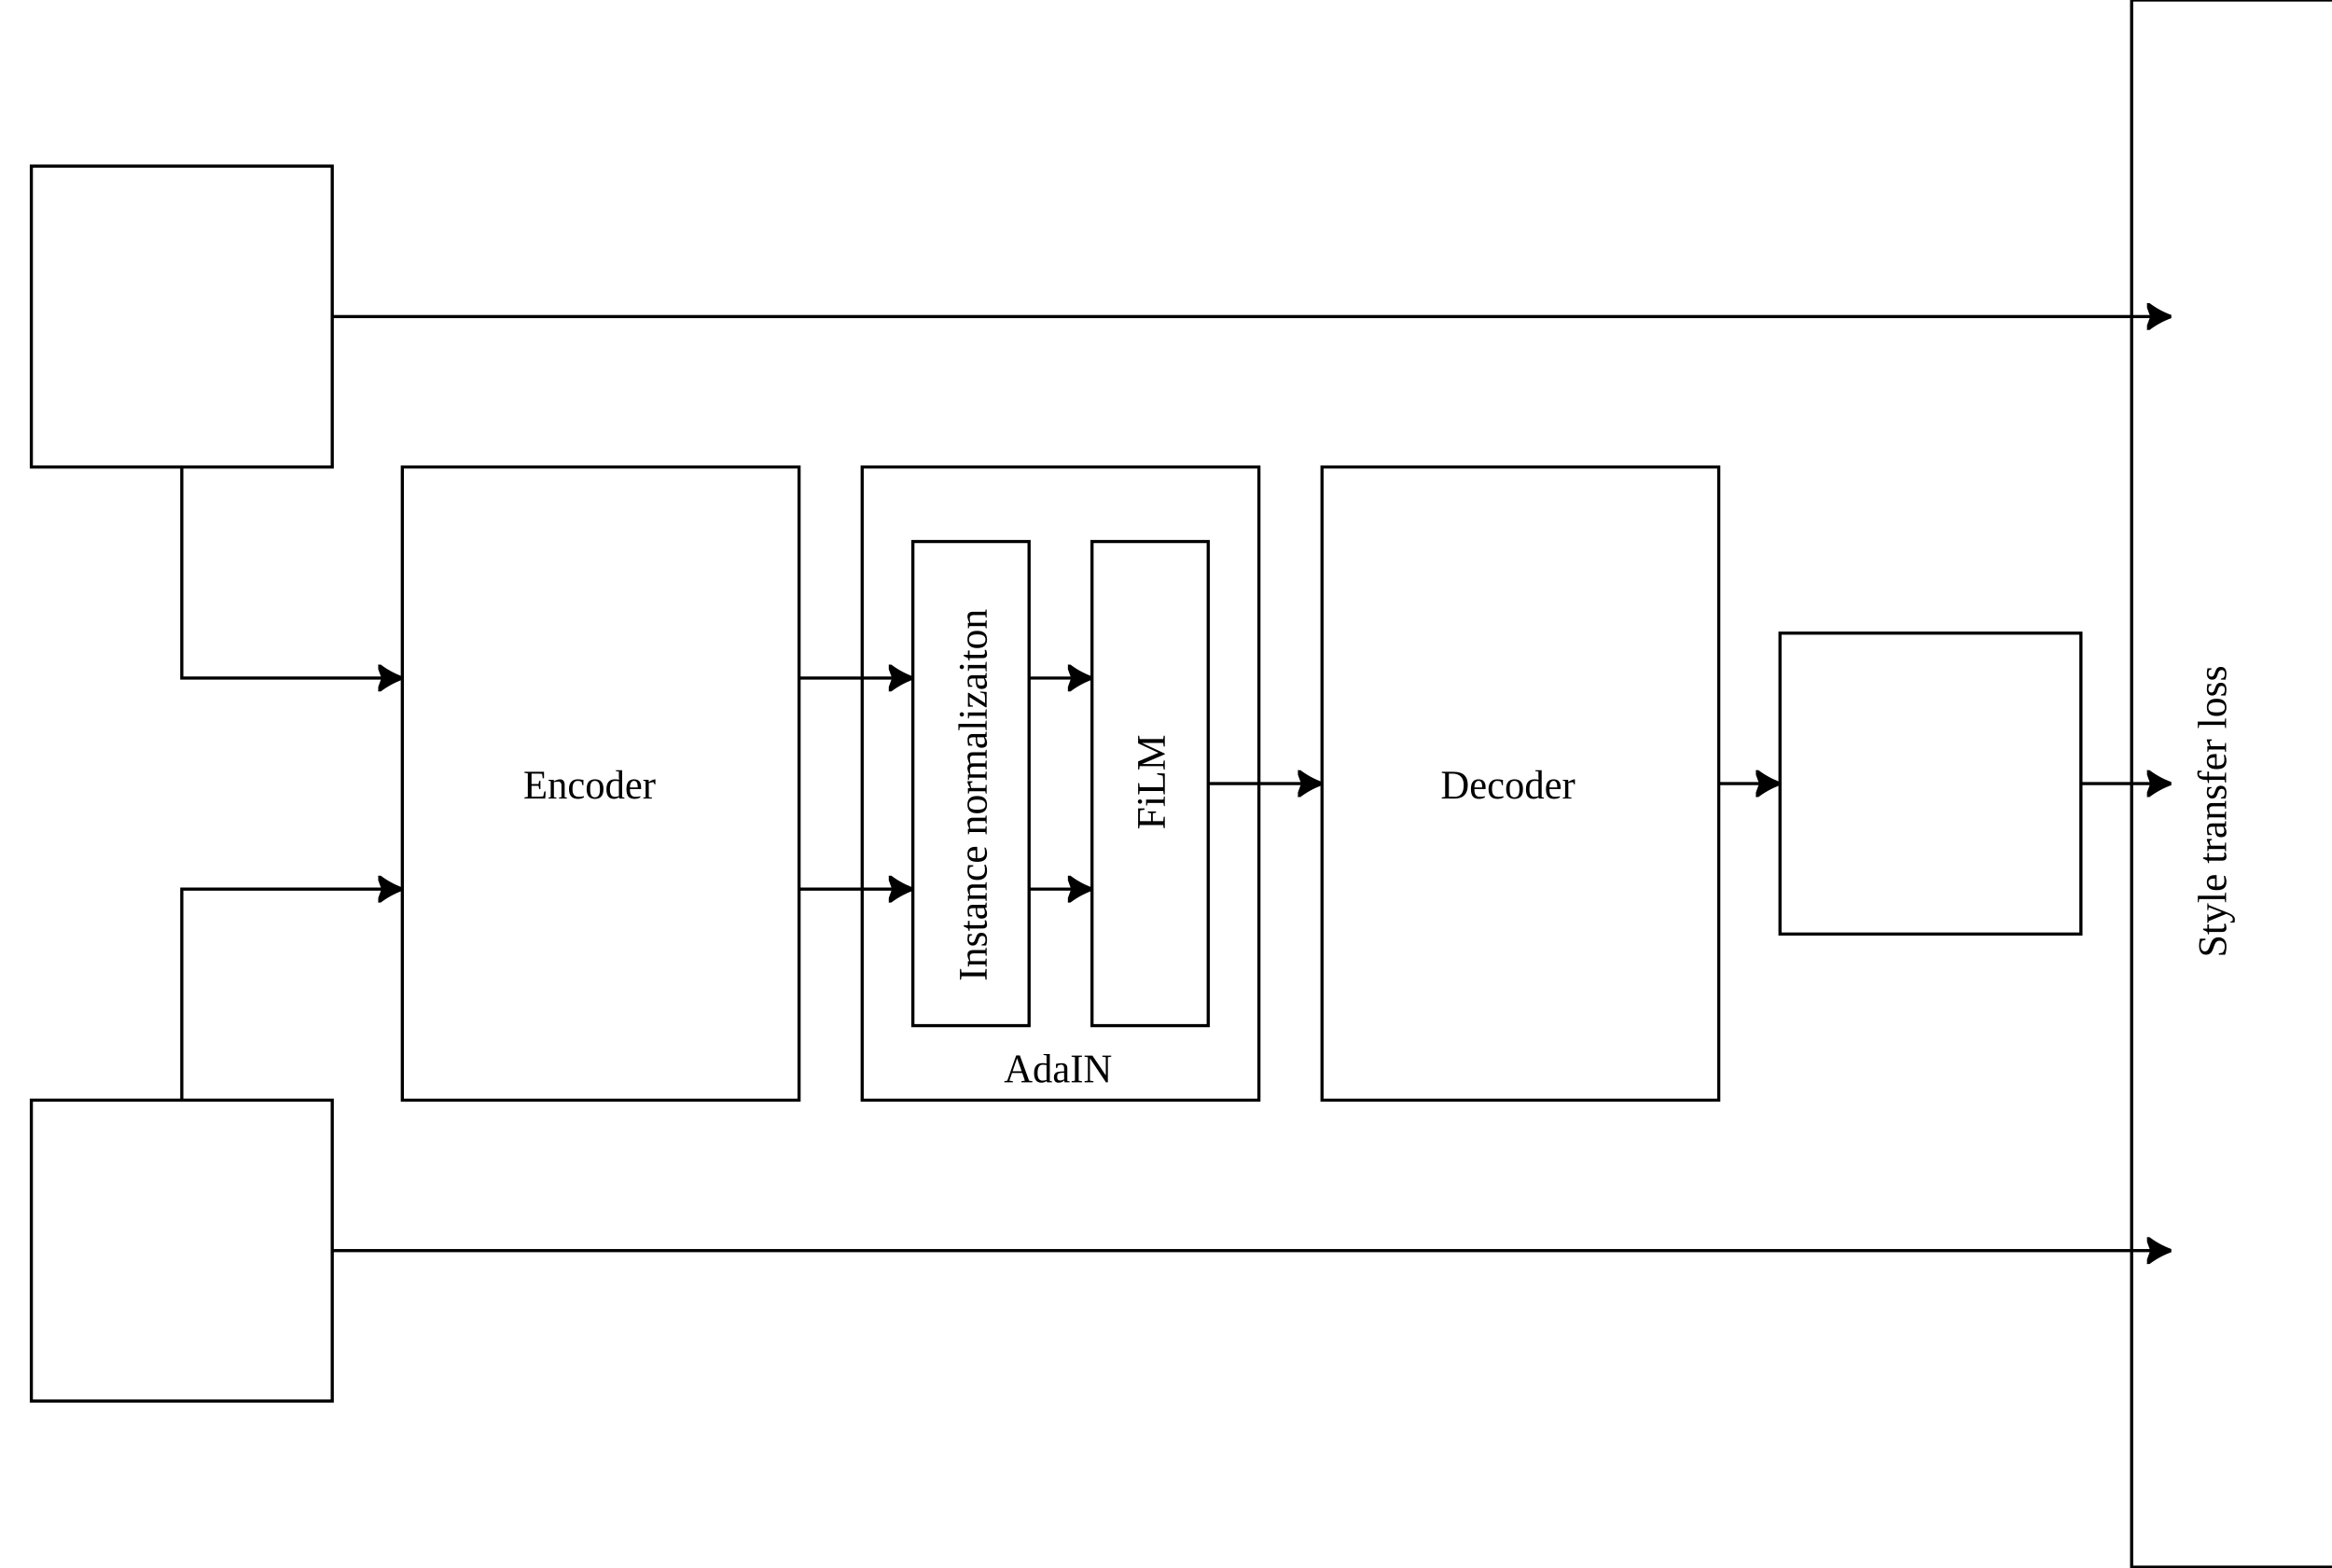
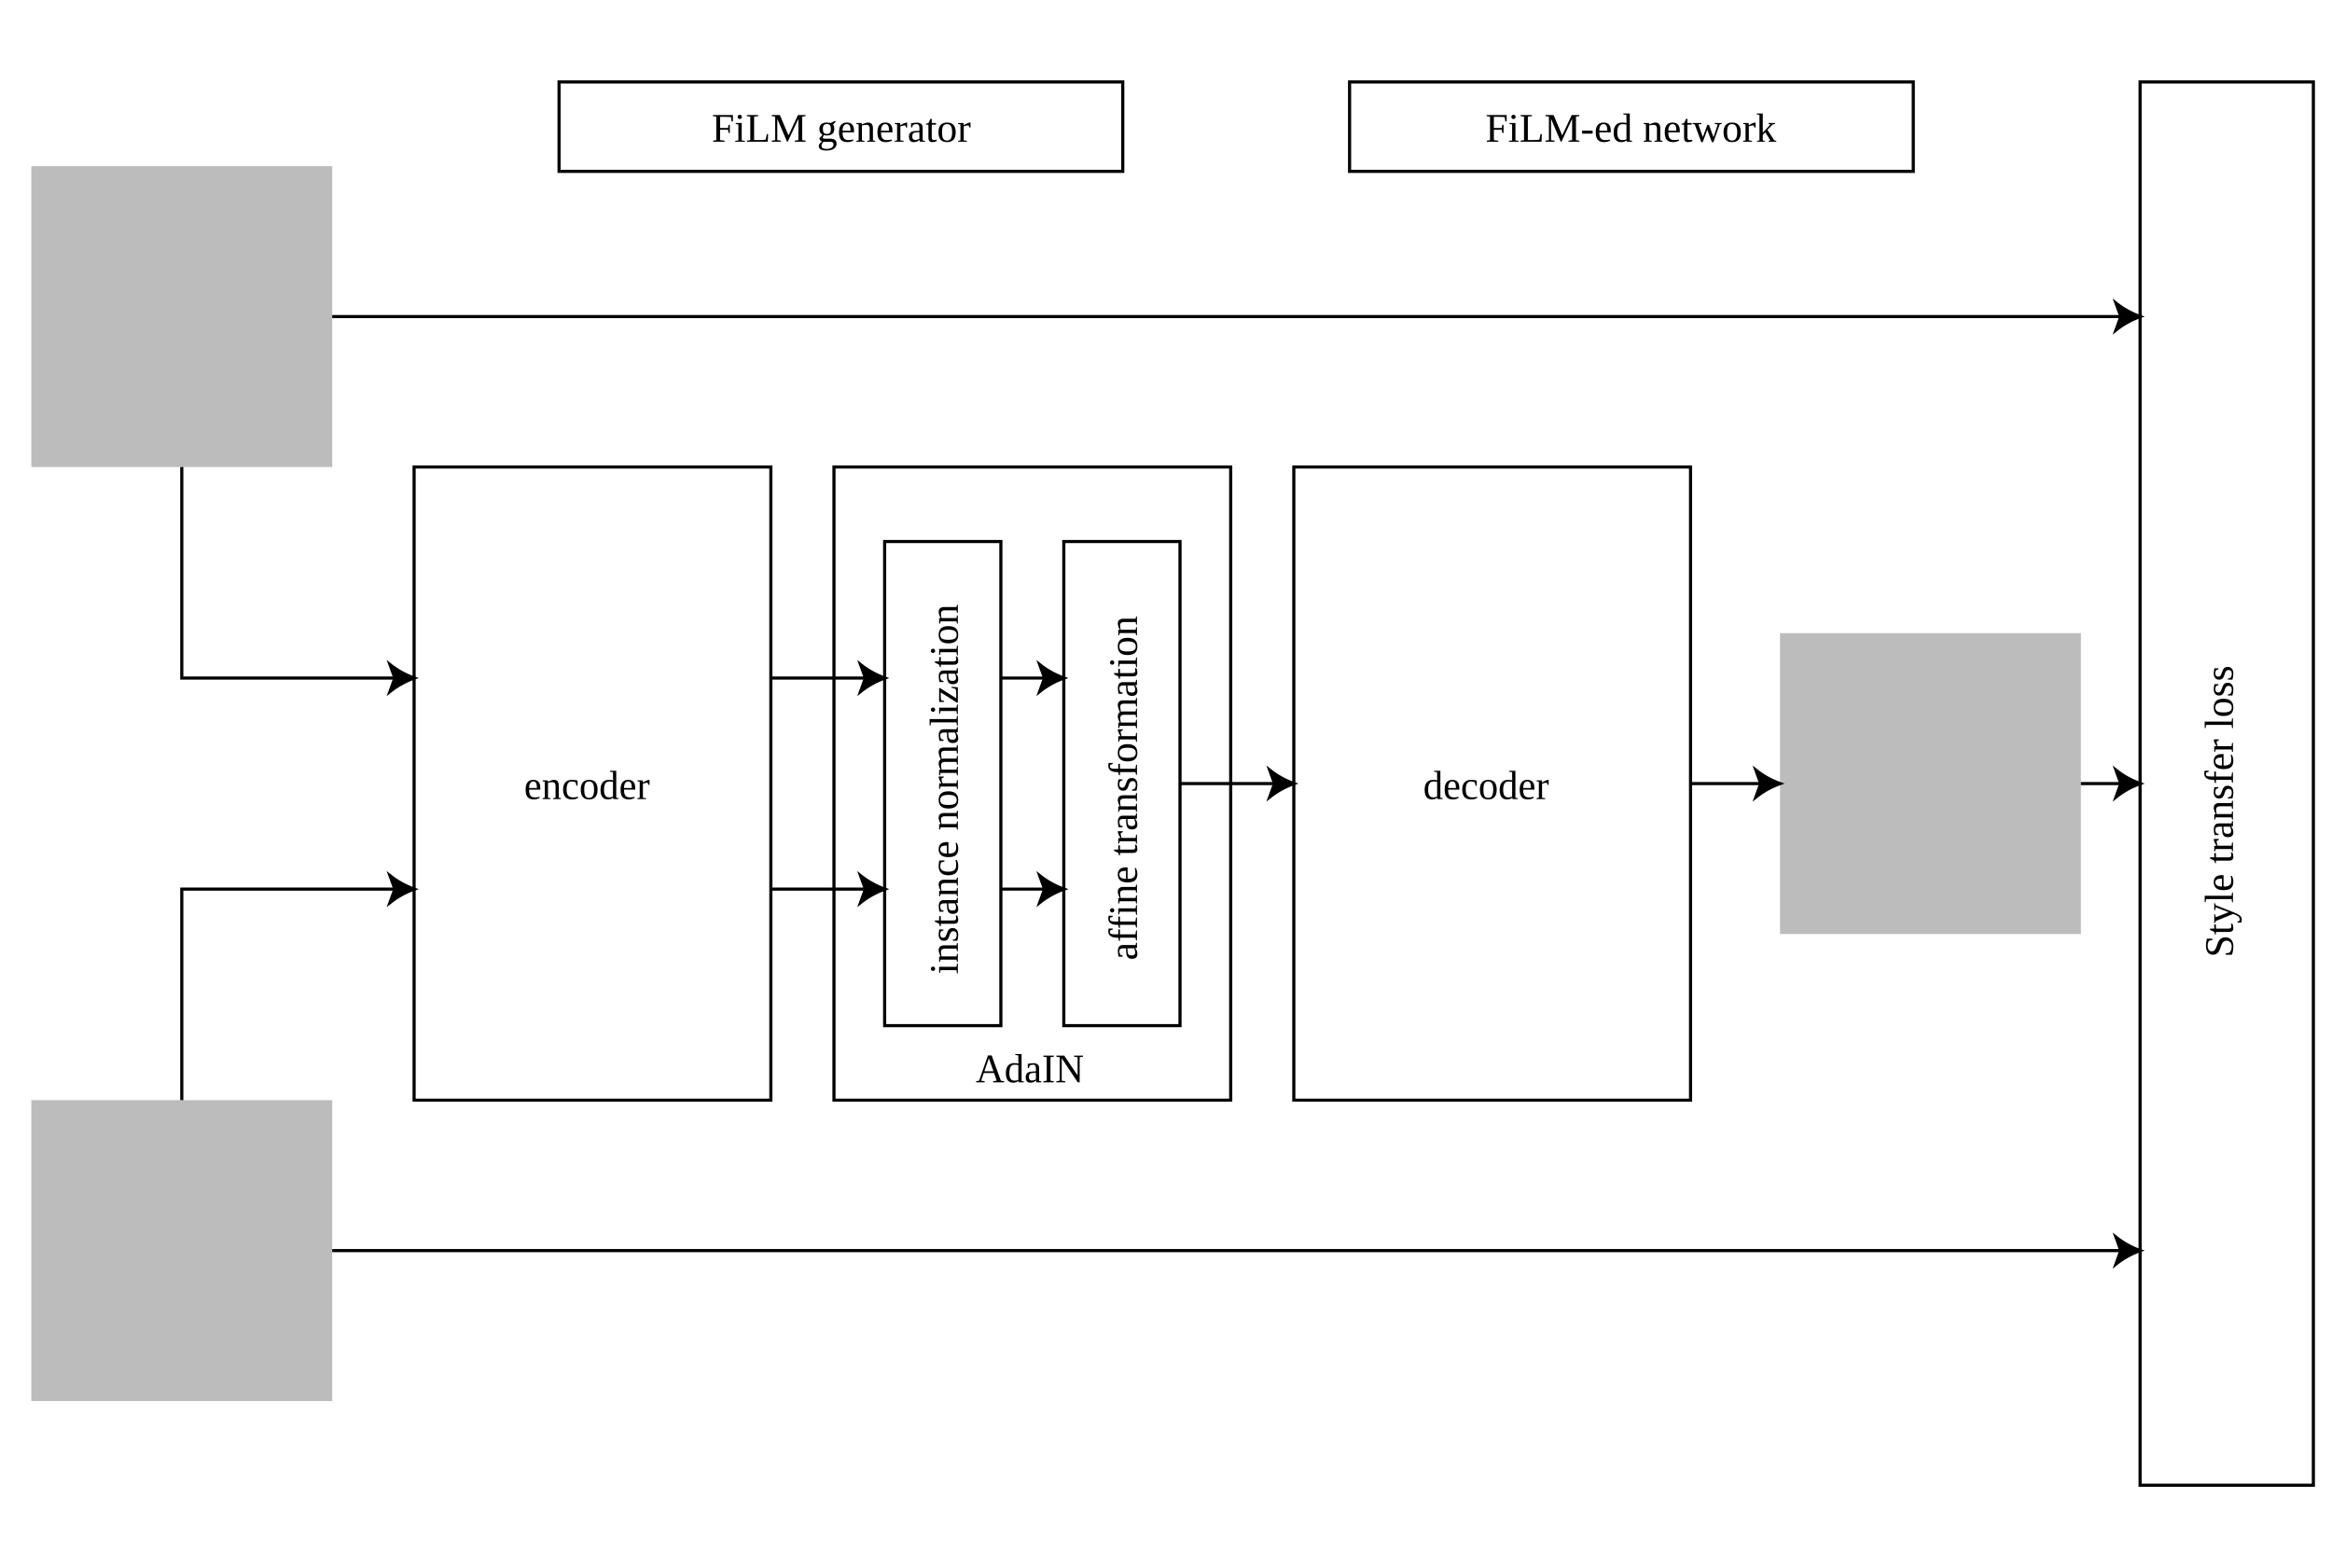
- <svg xmlns="http://www.w3.org/2000/svg" xmlns:xlink="http://www.w3.org/1999/xlink" viewBox="0 0 744 500">
-   <defs>
-     <pattern id="pattern-0" x="0" y="0" width="20" height="20" patternUnits="userSpaceOnUse" viewBox="0 0 100 100">
-       <path d="M 0 0 L 50 0 L 50 100 L 0 100 Z" style="fill: black;" />
-     </pattern>
-     <linearGradient id="gradient-0" gradientUnits="userSpaceOnUse" x1="722.886" y1="0" x2="722.886" y2="500" gradientTransform="matrix(0, -0.083327, 0.210855, 0, 681.5021, 308.7292)">
-       <stop offset="0" style="stop-color: rgb(240, 240, 245);" />
-       <stop offset="1" style="stop-color: rgba(240, 240, 245, 0);" />
-     </linearGradient>
-     <symbol id="arrow-right" viewBox="0 0 7.69 8.56">
-       <path style="stroke: rgb(0, 0, 0);" d="M 7.69 4.28 C 4.911 5.279 2.314 6.725 0 8.56 L 1.55 4.28 L 0 0 C 2.314 1.835 4.911 3.28 7.69 4.28 Z" class="figure-path" />
-     </symbol>
-     <symbol id="arrow-up" viewBox="0 0 8.56 7.69">
-       <path style="stroke: rgb(0, 0, 0);" d="M 4.28 0 a 27.2 27.2 0 0 0 4.28 7.69 L 4.28 6.14 l -4.28 1.55 A 27.17 27.17 0 0 0 4.28 0 Z" class="figure-path" />
-     </symbol>
-     <symbol id="arrow-left" viewBox="0 0 7.69 8.56">
-       <path style="stroke: rgb(0, 0, 0);" d="M 0 4.28 a 27.2 27.2 0 0 0 7.69 -4.28 L 6.14 4.28 l 1.55 4.28 A 27.18 27.18 0 0 0 0 4.28 Z" class="figure-path" />
-     </symbol>
-     <symbol id="arrow-down" viewBox="0 0 8.56 7.69">
-       <path style="stroke: rgb(0, 0, 0);" d="M 4.28 7.69 a 27.2 27.2 0 0 0 -4.28 -7.69 l 4.28 1.55 4.28 -1.55 A 27.18 27.18 0 0 0 4.28 7.69 Z" class="figure-path" />
-     </symbol>
-   </defs>
-   <g transform="matrix(1, 0, 0, 0.975379, 1.038848, 90.41972)">
+ <svg xmlns="http://www.w3.org/2000/svg" viewBox="0 0 744 500">
+   <g transform="matrix(1, 0, 0, 0.975379, -7.961152, 90.41972)" id="encoder">
+     <rect x="140.076" y="60.059" width="113.818" height="207.099" style="fill: none; stroke: rgb(0, 0, 0);" class="figure-group figure-box" />
+     <text x="400.91" y="193.092" style="font-size: 13px; white-space: pre;" transform="matrix(0.975379, 0, 0, 1.025243, -215.8822, -29.29739)" class="figure-text">encoder</text>
+   </g>
+   <g transform="matrix(1, 0, 0, 0.975379, 285.4577, 90.41969)" id="decoder">
    <rect x="127.32" y="60.059" width="126.574" height="207.099" style="fill: none; stroke: rgb(0, 0, 0);" class="figure-group figure-box" />
-     <text x="400.91" y="193.092" style="font-size: 13px; white-space: pre;" transform="matrix(0.975379, 0, 0, 1.025243, -225.1178, -29.48161)" class="figure-text">Encoder</text>
+     <text x="400.91" y="193.092" style="font-size: 13px; white-space: pre;" transform="matrix(0.975379, 0, 0, 1.025243, -222.4355, -29.29739)" class="figure-text">decoder</text>
  </g>
-   <g transform="matrix(1, 0, 0, 0.975379, 294.4577, 90.41969)">
-     <rect x="127.32" y="60.059" width="126.574" height="207.099" style="fill: none; stroke: rgb(0, 0, 0);" class="figure-group figure-box" />
-     <text x="400.91" y="193.092" style="font-size: 13px; white-space: pre;" transform="matrix(0.975379, 0, 0, 1.025243, -225.8722, -29.48161)" class="figure-text">Decoder</text>
-   </g>
-   <g transform="matrix(1, 0, 0, 0.975379, 147.7483, 90.41969)">
+   <g transform="matrix(1, 0, 0, 0.975379, 138.7483, 90.41969)" id="adain">
    <rect x="127.32" y="60.059" width="126.574" height="207.099" style="fill: none; stroke: rgb(0, 0, 0);" class="figure-group figure-box" />
    <g transform="matrix(1, 0, 0, 1.025243, -342.0662, -4.129364)">
      <rect x="480.149" y="86.381" width="37.075" height="154.454" style="fill: none; stroke: rgb(0, 0, 0);" class="figure-element figure-box" transform="matrix(0.999999, 0, 0, 1, 5.410094, 0)" />
-       <text x="603.791" y="32.789" style="font-size: 13px; white-space: pre;" transform="matrix(0, -1, 1, 0, 476.307, 830.4283)" class="figure-text">Instance normalizaiton</text>
+       <text x="603.791" y="32.789" style="font-size: 13px; white-space: pre;" transform="matrix(0, -1, 1.000002, 0, 476.1195, 828.2017)" class="figure-text">instance normalization</text>
    </g>
-     <line style="stroke: rgb(0, 0, 0);" x1="200.646" y1="198.124" x2="180.567" y2="198.124" class="figure-line" />
-     <use width="7.69" height="8.56" transform="matrix(1, 0, 0, 1.025242, 192.9561, 193.7404)" xlink:href="#arrow-right" />
-     <line style="stroke: rgb(0, 0, 0);" x1="200.646" y1="129.092" x2="180.567" y2="129.092" class="figure-line" />
-     <use width="7.69" height="8.56" transform="matrix(1, 0, 0, 1.025242, 192.956, 124.7006)" xlink:href="#arrow-right" />
-     <g transform="matrix(1, 0, 0, 1.025243, -284.9122, -4.12937)">
-       <rect x="480.149" y="86.381" width="37.075" height="154.454" style="fill: none; stroke: rgb(0, 0, 0);" class="figure-element figure-box" transform="matrix(0.999999, 0, 0, 1, 5.410094, 0)" />
-       <text x="603.791" y="32.789" style="font-size: 13px; white-space: pre;" transform="matrix(0, -1, 1.000002, 0, 475.9945, 782.0767)" class="figure-text">FiLM</text>
+     <line style="stroke: rgb(0, 0, 0);" x1="200.646" y1="198.124" x2="180.567" y2="198.124" class="figure-line figure-film-generator-edge" />
+     <line style="stroke: rgb(0, 0, 0);" x1="200.646" y1="129.092" x2="180.567" y2="129.092" class="figure-line figure-filmed-network-edge" />
+     <g transform="matrix(1, 0, 0, 1.025243, -284.9122, -4.12937)" class="film-layer">
+       <rect x="480.149" y="86.381" width="37.075" height="154.454" style="fill: none; stroke: rgb(0, 0, 0);" class="figure-element figure-box figure-film-layer" transform="matrix(0.999999, 0, 0, 1, 5.410094, 0)" />
+       <text x="603.791" y="32.789" style="font-size: 13px; white-space: pre;" transform="matrix(0, -1, 1.000002, 0, 476.1195, 823.7486)" class="figure-text">affine transformation</text>
    </g>
    <text x="400.91" y="193.092" style="font-size: 13px; white-space: pre;" transform="matrix(0.975379, 0, 0, 1.025243, -218.4883, 63.35326)" class="figure-text">AdaIN</text>
  </g>
-   <g>
-     <rect x="680.075" width="106.859" height="500" style="fill: none; stroke: rgb(0, 0, 0);" />
+   <rect x="10" y="351" width="96" height="96" style="fill: rgb(188, 188, 188);" id="style-image-placeholder">
+     </rect>
+   <rect x="10" y="53" width="96" height="96" style="fill: rgb(188, 188, 188);" id="content-image-placeholder">
+     </rect>
+   <rect x="567.893" y="202" width="96" height="96" style="fill: rgb(188, 188, 188);" id="stylized-image-placeholder">
+     </rect>
+   <line style="stroke: rgb(0, 0, 0);" x1="682.771" y1="399" x2="106" y2="399" class="figure-line" />
+   <line style="stroke: rgb(0, 0, 0);" x1="682.771" y1="101" x2="106" y2="101" class="figure-line" />
+   <line style="stroke: rgb(0, 0, 0);" x1="682.771" y1="250" x2="663.893" y2="250" class="figure-line" />
+   <line style="stroke: rgb(0, 0, 0);" x1="567.893" y1="250" x2="539.352" y2="250" class="figure-line figure-filmed-network-edge" />
+   <line style="stroke: rgb(0, 0, 0);" x1="412.778" y1="250" x2="376.133" y2="250" class="figure-line figure-filmed-network-edge" />
+   <line style="stroke: rgb(0, 0, 0);" x1="282.243" y1="283.666" x2="245.933" y2="283.666" class="figure-line figure-film-generator-edge" />
+   <path style="fill: none; stroke: rgb(0, 0, 0);" d="M 58 149 L 58 216.333 L 132.115 216.333" class="figure-line figure-filmed-network-edge" />
+   <path style="fill: none; stroke: rgb(0, 0, 0);" d="M 132.115 283.666 L 58 283.666 L 58 351" class="figure-line figure-film-generator-edge" />
+   <line style="stroke: rgb(0, 0, 0);" x1="282.243" y1="216.333" x2="245.933" y2="216.333" class="figure-line figure-filmed-network-edge" />
+   <g transform="matrix(1, 0, 0, 1, 2.204233, 0.000035)">
+     <rect x="680.567" width="55.285" height="447.71" style="fill: none; stroke: rgb(0, 0, 0);" class="figure-group figure-box" y="26.145" />
    <text x="351.685" y="354.277" style="font-size: 13px; white-space: pre;" class="figure-text" transform="matrix(0, -1, 1, 0, 355.92, 657.1562)">Style transfer loss</text>
  </g>
-   <rect x="10" y="351" width="96" height="96" style="fill: none; stroke: rgb(0, 0, 0);" id="style-image-placeholder">
-     </rect>
-   <rect x="10" y="53" width="96" height="96" style="fill: none; stroke: rgb(0, 0, 0);" id="content-image-placeholder">
-     </rect>
-   <rect x="567.893" y="202" width="96" height="96" style="fill: none; stroke: rgb(0, 0, 0);" id="stylized-image-placeholder">
-     </rect>
-   <line style="stroke: rgb(0, 0, 0);" x1="692.668" y1="399" x2="106" y2="399" class="figure-line" />
-   <line style="stroke: rgb(0, 0, 0);" x1="692.668" y1="101" x2="106" y2="101" class="figure-line" />
-   <line style="stroke: rgb(0, 0, 0);" x1="692.668" y1="250" x2="663.893" y2="250" class="figure-line" />
-   <line style="stroke: rgb(0, 0, 0);" x1="567.893" y1="250" x2="548.352" y2="250" class="figure-line" />
-   <line style="stroke: rgb(0, 0, 0);" x1="421.778" y1="250" x2="385.133" y2="250" class="figure-line" />
-   <line style="stroke: rgb(0, 0, 0);" x1="291.243" y1="283.666" x2="254.933" y2="283.666" class="figure-line" />
-   <use width="7.69" height="8.56" transform="matrix(1, 0, 0, 1, 684.978, 96.72)" xlink:href="#arrow-right" />
-   <use width="7.69" height="8.56" transform="matrix(1, 0, 0, 1, 684.978, 245.72)" xlink:href="#arrow-right" />
-   <use width="7.69" height="8.56" transform="matrix(1, 0, 0, 1, 684.9781, 394.72)" xlink:href="#arrow-right" />
-   <use width="7.69" height="8.56" transform="matrix(1, 0, 0, 1, 560.203, 245.72)" xlink:href="#arrow-right" />
-   <use width="7.69" height="8.56" transform="matrix(1, 0, 0, 1, 414.0877, 245.72)" xlink:href="#arrow-right" />
-   <use width="7.69" height="8.56" transform="matrix(1, 0, 0, 1, 283.553, 279.39)" xlink:href="#arrow-right" />
-   <path style="fill: none; stroke: rgb(0, 0, 0);" d="M 58 149 L 58 216.333 L 128.359 216.333" class="figure-line" />
-   <path style="fill: none; stroke: rgb(0, 0, 0);" d="M 173.753 208.516 L 103.395 208.516 L 103.395 275.85" class="figure-line" transform="matrix(1, 0, 0, 1, -45.39458, 75.14978)" />
-   <use width="7.69" height="8.56" transform="matrix(1, 0, 0, 1, 120.6684, 279.39)" xlink:href="#arrow-right" />
-   <use width="7.69" height="8.56" transform="matrix(1, 0, 0, 1, 120.6684, 212.05)" xlink:href="#arrow-right" />
-   <line style="stroke: rgb(0, 0, 0);" x1="291.243" y1="216.333" x2="254.933" y2="216.333" class="figure-line" />
-   <use width="7.69" height="8.56" transform="matrix(1, 0, 0, 1, 283.553, 212.05)" xlink:href="#arrow-right" />
+   <g transform="matrix(1, 0, 0, 1, 86.80009, -122.695)" class="film-generator">
+     <rect x="91.561" y="148.84" width="179.844" height="28.528" style="fill: none; stroke: rgb(0, 0, 0);" class="figure-group figure-box figure-film-generator" />
+     <text x="5.004" y="254.928" class="figure-text" transform="matrix(1, 0, 0, 1.000001, 135.2564, -87.01343)" style="font-size: 13px; white-space: pre;">FiLM generator</text>
+   </g>
+   <g transform="matrix(1, 0, 0, 1, 339.0052, -122.695)" class="filmed-network">
+     <rect x="91.561" y="148.84" width="179.844" height="28.528" style="fill: none; stroke: rgb(0, 0, 0);" class="figure-group figure-box figure-filmed-network" />
+     <text x="5.004" y="254.928" class="figure-text" transform="matrix(1, 0, 0, 1.000001, 129.9049, -87.01343)" style="font-size: 13px; white-space: pre;">FiLM-ed network</text>
+   </g>
+   <path style="stroke: rgb(0, 0, 0);" d="M 132.115 216.33 C 129.336 217.329 126.739 218.775 124.425 220.61 L 125.975 216.33 L 124.425 212.05 C 126.739 213.885 129.336 215.33 132.115 216.33 Z" class="figure-path figure-filmed-network-arrow" />
+   <path style="stroke: rgb(0, 0, 0);" d="M 132.115 283.67 C 129.336 284.669 126.739 286.115 124.425 287.95 L 125.975 283.67 L 124.425 279.39 C 126.739 281.225 129.336 282.67 132.115 283.67 Z" class="figure-path figure-film-generator-arrow" />
+   <path style="stroke: rgb(0, 0, 0);" d="M 282.243 216.33 C 279.464 217.329 276.867 218.775 274.553 220.61 L 276.103 216.33 L 274.553 212.05 C 276.867 213.885 279.464 215.33 282.243 216.33 Z" class="figure-path figure-filmed-network-arrow" />
+   <path style="stroke: rgb(0, 0, 0);" d="M 282.243 283.67 C 279.464 284.669 276.867 286.115 274.553 287.95 L 276.103 283.67 L 274.553 279.39 C 276.867 281.225 279.464 282.67 282.243 283.67 Z" class="figure-path figure-film-generator-arrow" />
+   <path style="stroke: rgb(0, 0, 0);" d="M 339.395 216.33 C 336.616 217.329 334.019 218.775 331.705 220.61 L 333.255 216.33 L 331.705 212.05 C 334.019 213.885 336.616 215.33 339.395 216.33 Z" class="figure-path figure-filmed-network-arrow" />
+   <path style="stroke: rgb(0, 0, 0);" d="M 339.395 283.67 C 336.616 284.669 334.019 286.115 331.705 287.95 L 333.255 283.67 L 331.705 279.39 C 334.019 281.225 336.616 282.67 339.395 283.67 Z" class="figure-path figure-film-generator-arrow" />
+   <path style="stroke: rgb(0, 0, 0);" d="M 412.778 250 C 409.999 250.999 407.402 252.445 405.088 254.28 L 406.638 250 L 405.088 245.72 C 407.402 247.555 409.999 249 412.778 250 Z" class="figure-path figure-filmed-network-arrow" />
+   <path style="stroke: rgb(0, 0, 0);" d="M 567.893 250 C 565.114 250.999 562.517 252.445 560.203 254.28 L 561.753 250 L 560.203 245.72 C 562.517 247.555 565.114 249 567.893 250 Z" class="figure-path figure-filmed-network-arrow" />
+   <path style="stroke: rgb(0, 0, 0);" d="M 682.771 101 C 679.992 101.999 677.395 103.445 675.081 105.28 L 676.631 101 L 675.081 96.72 C 677.395 98.555 679.992 100 682.771 101 Z" class="figure-path" />
+   <path style="stroke: rgb(0, 0, 0);" d="M 682.771 250 C 679.992 250.999 677.395 252.445 675.081 254.28 L 676.631 250 L 675.081 245.72 C 677.395 247.555 679.992 249 682.771 250 Z" class="figure-path" />
+   <path style="stroke: rgb(0, 0, 0);" d="M 682.771 399 C 679.992 399.999 677.395 401.445 675.081 403.28 L 676.631 399 L 675.081 394.72 C 677.395 396.555 679.992 398 682.771 399 Z" class="figure-path" />
</svg>
